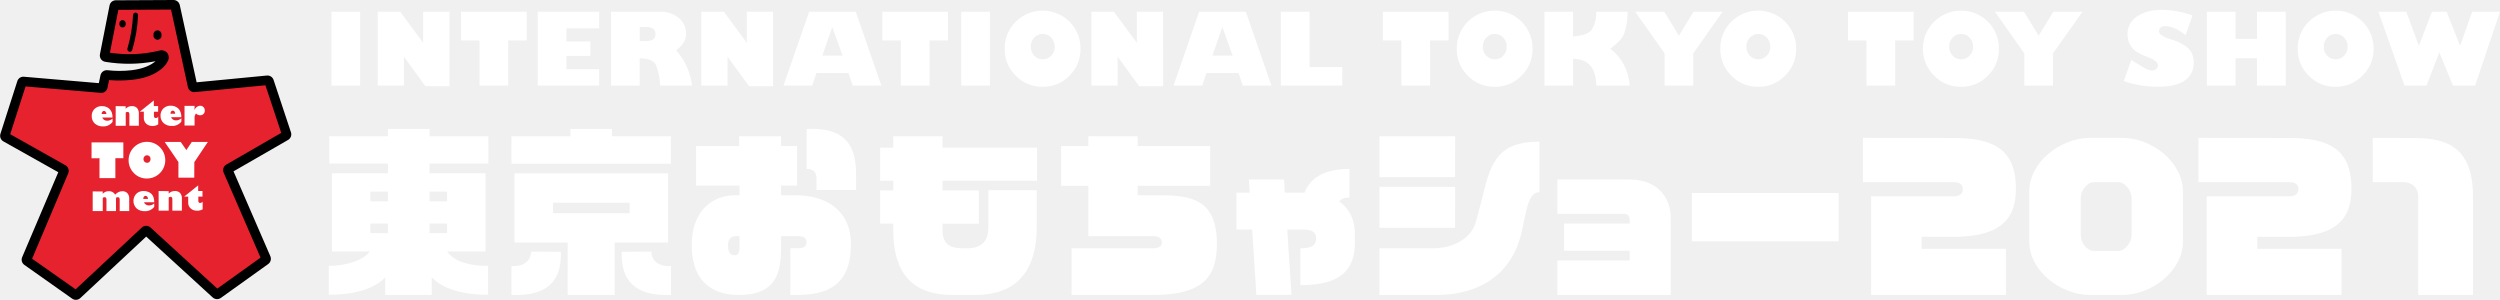
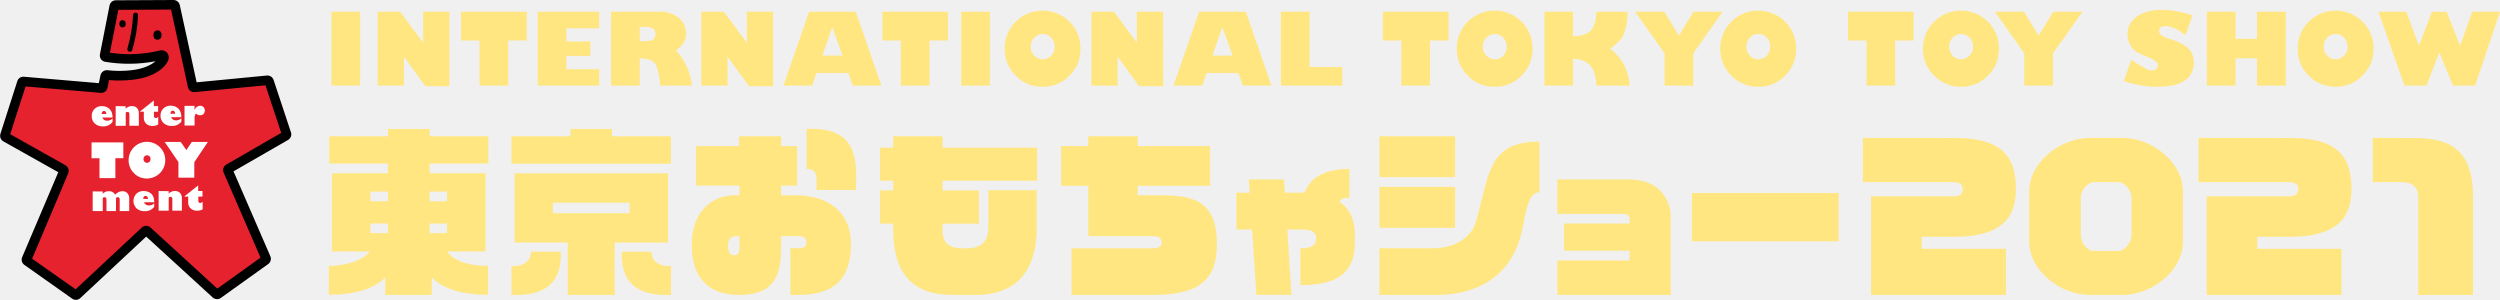
<svg xmlns="http://www.w3.org/2000/svg" width="890" height="106.74" viewBox="0 0 890 106.74" version="1.1" id="svg138">
  <defs id="defs4">
    <style id="style2">
      .cls-1 {
        fill: #e6222e;
      }

      .cls-2 {
        fill: #fff;
      }
    </style>
  </defs>
-   <g id="g56" style="fill:#ffffff">
-     <path d="M 118,30.47 V 4.17 h 10.21 v 26.3 z" id="path6" style="fill:#ffffff" />
-     <path d="M 342.2,30.47 V 4.17 h 10.21 v 26.3 z" id="path8" style="fill:#ffffff" />
-     <path d="m 160,30.68 h -8.55 l -7.66,-10.52 v 10.31 h -9.32 V 4.17 h 8 l 8.17,11.07 V 4.17 H 160 Z" id="path10" style="fill:#ffffff" />
-     <path d="m 275.22,30.68 h -8.54 L 259,20.16 v 10.31 h -9.34 V 4.17 h 8.05 l 8.16,11.07 V 4.17 h 9.34 z" id="path12" style="fill:#ffffff" />
-     <path d="m 414.08,30.68 h -8.55 l -7.66,-10.52 v 10.31 h -9.33 V 4.17 h 8 l 8.18,11.07 V 4.17 h 9.33 z" id="path14" style="fill:#ffffff" />
-     <path d="M 164.13,14.41 V 4.17 h 23.39 v 10.24 h -6.59 V 30.47 H 170.72 V 14.41 Z" id="path16" style="fill:#ffffff" />
-     <path d="M 314.12,14.41 V 4.17 h 23.36 v 10.24 h -6.56 V 30.47 H 320.69 V 14.41 Z" id="path18" style="fill:#ffffff" />
-     <path d="M 492.3,14.41 V 4.17 h 23.38 V 14.41 H 509.1 V 30.47 H 498.89 V 14.41 Z" id="path20" style="fill:#ffffff" />
-     <path d="M 657.9,14.41 V 4.17 h 23.36 v 10.24 h -6.58 V 30.47 H 664.47 V 14.41 Z" id="path22" style="fill:#ffffff" />
-     <path d="m 213.29,24.64 v 5.83 H 191.44 V 4.17 h 21.85 v 5.92 h -11.65 v 4.68 h 8.54 v 5.13 h -8.54 v 4.74 z" id="path24" style="fill:#ffffff" />
-     <path d="m 217.54,4.17 h 17.19 a 10.08,10.08 0 0 1 7,2.29 7.2,7.2 0 0 1 2.53,5.59 c 0,2.51 -1.57,4.4 -3.58,5.86 a 22.6,22.6 0 0 1 5.68,12.56 H 235 a 20.93,20.93 0 0 0 -1.49,-7.36 c -0.77,-1.54 -2.72,-2.33 -5.78,-2.33 v 9.69 h -10.2 z m 10.2,5.47 v 5 h 1.76 c 3.07,0 3.85,-0.81 3.85,-2.5 a 2.68,2.68 0 0 0 -0.63,-1.78 4.67,4.67 0 0 0 -2.85,-0.76 z" id="path26" style="fill:#ffffff" />
-     <path d="m 289.12,30.47 h -10.2 l 9.13,-26.3 h 16.6 l 9.12,26.3 H 303.58 L 302.06,26 h -11.41 z m 3.64,-10.67 h 7.18 L 296.29,9.61 Z" id="path28" style="fill:#ffffff" />
-     <path d="m 428,30.47 h -10.23 l 9.14,-26.3 h 16.59 l 9.14,26.3 h -10.2 L 440.92,26 H 429.5 Z m 3.64,-10.67 h 7.18 L 435.16,9.61 Z" id="path30" style="fill:#ffffff" />
-     <path d="m 371.16,30.89 a 12.87,12.87 0 0 1 -9.55,-3.95 12.91,12.91 0 0 1 -3.93,-9.58 13.18,13.18 0 0 1 3.93,-9.65 13.59,13.59 0 0 1 19.12,0 13.16,13.16 0 0 1 3.91,9.65 12.9,12.9 0 0 1 -3.91,9.58 12.86,12.86 0 0 1 -9.57,3.95 z m 0,-18.8 a 3.91,3.91 0 0 0 -3,1.34 4.39,4.39 0 0 0 -1.2,3.15 4.39,4.39 0 0 0 1.2,3.22 4.15,4.15 0 0 0 6.09,0 4.37,4.37 0 0 0 1.23,-3.22 4.37,4.37 0 0 0 -1.23,-3.15 3.9,3.9 0 0 0 -3.09,-1.34 z" id="path32" style="fill:#ffffff" />
-     <path d="m 532.09,30.89 a 12.91,12.91 0 0 1 -9.56,-3.95 13,13 0 0 1 -3.91,-9.58 13.24,13.24 0 0 1 3.91,-9.65 13.6,13.6 0 0 1 19.13,0 13.25,13.25 0 0 1 3.92,9.65 13,13 0 0 1 -3.92,9.58 12.91,12.91 0 0 1 -9.57,3.95 z m 0,-18.8 a 3.89,3.89 0 0 0 -3,1.34 4.39,4.39 0 0 0 -1.2,3.15 4.39,4.39 0 0 0 1.2,3.22 4.15,4.15 0 0 0 6.09,0 4.32,4.32 0 0 0 1.21,-3.22 4.31,4.31 0 0 0 -1.21,-3.15 3.91,3.91 0 0 0 -3.09,-1.34 z" id="path34" style="fill:#ffffff" />
-     <path d="m 625.91,30.89 a 12.9,12.9 0 0 1 -9.55,-3.95 13,13 0 0 1 -3.93,-9.58 13.26,13.26 0 0 1 3.93,-9.65 13.6,13.6 0 0 1 19.13,0 13.22,13.22 0 0 1 3.93,9.65 13,13 0 0 1 -3.93,9.58 12.92,12.92 0 0 1 -9.58,3.95 z m 0,-18.8 a 3.89,3.89 0 0 0 -3,1.34 4.34,4.34 0 0 0 -1.19,3.15 4.35,4.35 0 0 0 1.19,3.22 4.15,4.15 0 0 0 6.09,0 4.33,4.33 0 0 0 1.22,-3.22 4.32,4.32 0 0 0 -1.22,-3.15 3.89,3.89 0 0 0 -3.09,-1.34 z" id="path36" style="fill:#ffffff" />
-     <path d="m 698.12,30.89 a 12.84,12.84 0 0 1 -9.55,-3.95 13,13 0 0 1 -4,-9.58 13.24,13.24 0 0 1 4,-9.65 13.6,13.6 0 0 1 19.13,0 13.32,13.32 0 0 1 3.91,9.65 13,13 0 0 1 -3.91,9.58 13,13 0 0 1 -9.58,3.95 z m 0,-18.8 a 3.89,3.89 0 0 0 -3,1.34 4.35,4.35 0 0 0 -1.21,3.15 4.36,4.36 0 0 0 1.21,3.22 4.15,4.15 0 0 0 6.09,0 4.37,4.37 0 0 0 1.22,-3.22 4.36,4.36 0 0 0 -1.22,-3.15 3.88,3.88 0 0 0 -3.09,-1.34 z" id="path38" style="fill:#ffffff" />
-     <path d="m 831.46,30.89 a 12.88,12.88 0 0 1 -9.55,-3.95 12.88,12.88 0 0 1 -3.91,-9.58 13.14,13.14 0 0 1 3.93,-9.65 13.6,13.6 0 0 1 19.13,0 13.26,13.26 0 0 1 3.94,9.65 13,13 0 0 1 -4,9.58 13,13 0 0 1 -9.54,3.95 z m 0,-18.8 a 3.89,3.89 0 0 0 -3,1.34 4.31,4.31 0 0 0 -1.2,3.15 4.31,4.31 0 0 0 1.2,3.22 4.14,4.14 0 0 0 6.08,0 4.33,4.33 0 0 0 1.23,-3.22 4.33,4.33 0 0 0 -1.23,-3.15 3.88,3.88 0 0 0 -3.08,-1.34 z" id="path40" style="fill:#ffffff" />
-     <path d="M 456,30.47 V 4.17 h 10.2 v 19.7 h 11.64 v 6.6 z" id="path42" style="fill:#ffffff" />
-     <path d="m 560,4.17 v 8.77 q 5.15,-0.22 6.69,-2.47 a 11.18,11.18 0 0 0 1.56,-6.3 h 11.15 a 20.81,20.81 0 0 1 -1.26,7.92 c -0.84,2.13 -3.08,3.86 -4.88,5.27 a 17.34,17.34 0 0 1 6.88,13.11 H 568.3 c -0.18,-6.69 -3.07,-9.42 -8.29,-9.54 v 9.54 H 549.83 V 4.17 Z" id="path44" style="fill:#ffffff" />
-     <path d="M 602.8,30.47 H 592.6 V 19 L 582.13,4.17 h 10.35 l 5.22,8.53 5.19,-8.53 h 10.35 L 602.8,19 Z" id="path46" style="fill:#ffffff" />
-     <path d="M 730.87,30.47 H 720.66 V 19 L 710.2,4.17 h 10.34 l 5.22,8.53 5.24,-8.53 h 10.37 L 730.87,19 Z" id="path48" style="fill:#ffffff" />
-     <path d="m 780.52,5.5 -2.43,7 c -1.9,-1.43 -4.33,-3 -6.78,-3.17 -0.78,0 -2,-0.19 -2.52,1 -0.46,1 -0.46,2.37 4.29,3.75 a 17.62,17.62 0 0 1 4.64,2.1 7.13,7.13 0 0 1 2.44,2.52 7.44,7.44 0 0 1 0.81,3.53 7.41,7.41 0 0 1 -3.2,6.46 q -3.21,2.18 -9.42,2.17 a 35.45,35.45 0 0 1 -12.29,-2 l 2.69,-7.54 c 0.9,0.7 2.88,1.75 4.74,2.92 2.32,1.37 3.87,0.84 4.42,0 0.55,-0.84 1,-2.39 -3.63,-4.05 A 19.84,19.84 0 0 1 760.8,18.58 7.37,7.37 0 0 1 757.4,12.52 7.32,7.32 0 0 1 760.58,6 c 2.13,-1.54 5,-2.5 9.14,-2.5 a 33.08,33.08 0 0 1 10.8,2 z" id="path50" style="fill:#ffffff" />
-     <path d="M 795.85,30.47 H 785.64 V 4.17 h 10.21 v 9.67 h 7.65 V 4.17 h 10.23 v 26.3 H 803.5 v -9.72 h -7.65 z" id="path52" style="fill:#ffffff" />
-     <path d="M 863.83,30.47 H 856 l -9.28,-26.3 h 9.92 l 4.49,12.16 4.64,-12.16 H 871 l 4.79,12.16 4.31,-12.16 h 9.9 l -8.86,26.3 h -7.87 L 868.4,18.64 Z" id="path54" style="fill:#ffffff" />
+   <g id="g56" style="fill:#ffe680;fill-opacity:1">
+     <path d="M 118,30.47 V 4.17 h 10.21 v 26.3 z" id="path6" style="fill:#ffe680;fill-opacity:1" />
+     <path d="M 342.2,30.47 V 4.17 h 10.21 v 26.3 z" id="path8" style="fill:#ffe680;fill-opacity:1" />
+     <path d="m 160,30.68 h -8.55 l -7.66,-10.52 v 10.31 h -9.32 V 4.17 h 8 l 8.17,11.07 V 4.17 H 160 Z" id="path10" style="fill:#ffe680;fill-opacity:1" />
+     <path d="m 275.22,30.68 h -8.54 L 259,20.16 v 10.31 h -9.34 V 4.17 h 8.05 l 8.16,11.07 V 4.17 h 9.34 z" id="path12" style="fill:#ffe680;fill-opacity:1" />
+     <path d="m 414.08,30.68 h -8.55 l -7.66,-10.52 v 10.31 h -9.33 V 4.17 h 8 l 8.18,11.07 V 4.17 h 9.33 z" id="path14" style="fill:#ffe680;fill-opacity:1" />
+     <path d="M 164.13,14.41 V 4.17 h 23.39 v 10.24 h -6.59 V 30.47 H 170.72 V 14.41 Z" id="path16" style="fill:#ffe680;fill-opacity:1" />
+     <path d="M 314.12,14.41 V 4.17 h 23.36 v 10.24 h -6.56 V 30.47 H 320.69 V 14.41 Z" id="path18" style="fill:#ffe680;fill-opacity:1" />
+     <path d="M 492.3,14.41 V 4.17 h 23.38 V 14.41 H 509.1 V 30.47 H 498.89 V 14.41 Z" id="path20" style="fill:#ffe680;fill-opacity:1" />
+     <path d="M 657.9,14.41 V 4.17 h 23.36 v 10.24 h -6.58 V 30.47 H 664.47 V 14.41 Z" id="path22" style="fill:#ffe680;fill-opacity:1" />
+     <path d="m 213.29,24.64 v 5.83 H 191.44 V 4.17 h 21.85 v 5.92 h -11.65 v 4.68 h 8.54 v 5.13 h -8.54 v 4.74 z" id="path24" style="fill:#ffe680;fill-opacity:1" />
+     <path d="m 217.54,4.17 h 17.19 a 10.08,10.08 0 0 1 7,2.29 7.2,7.2 0 0 1 2.53,5.59 c 0,2.51 -1.57,4.4 -3.58,5.86 a 22.6,22.6 0 0 1 5.68,12.56 H 235 a 20.93,20.93 0 0 0 -1.49,-7.36 c -0.77,-1.54 -2.72,-2.33 -5.78,-2.33 v 9.69 h -10.2 z m 10.2,5.47 v 5 h 1.76 c 3.07,0 3.85,-0.81 3.85,-2.5 a 2.68,2.68 0 0 0 -0.63,-1.78 4.67,4.67 0 0 0 -2.85,-0.76 z" id="path26" style="fill:#ffe680;fill-opacity:1" />
+     <path d="m 289.12,30.47 h -10.2 l 9.13,-26.3 h 16.6 l 9.12,26.3 H 303.58 L 302.06,26 h -11.41 z m 3.64,-10.67 h 7.18 L 296.29,9.61 Z" id="path28" style="fill:#ffe680;fill-opacity:1" />
+     <path d="m 428,30.47 h -10.23 l 9.14,-26.3 h 16.59 l 9.14,26.3 h -10.2 L 440.92,26 H 429.5 Z m 3.64,-10.67 h 7.18 L 435.16,9.61 Z" id="path30" style="fill:#ffe680;fill-opacity:1" />
+     <path d="m 371.16,30.89 a 12.87,12.87 0 0 1 -9.55,-3.95 12.91,12.91 0 0 1 -3.93,-9.58 13.18,13.18 0 0 1 3.93,-9.65 13.59,13.59 0 0 1 19.12,0 13.16,13.16 0 0 1 3.91,9.65 12.9,12.9 0 0 1 -3.91,9.58 12.86,12.86 0 0 1 -9.57,3.95 z m 0,-18.8 a 3.91,3.91 0 0 0 -3,1.34 4.39,4.39 0 0 0 -1.2,3.15 4.39,4.39 0 0 0 1.2,3.22 4.15,4.15 0 0 0 6.09,0 4.37,4.37 0 0 0 1.23,-3.22 4.37,4.37 0 0 0 -1.23,-3.15 3.9,3.9 0 0 0 -3.09,-1.34 z" id="path32" style="fill:#ffe680;fill-opacity:1" />
+     <path d="m 532.09,30.89 a 12.91,12.91 0 0 1 -9.56,-3.95 13,13 0 0 1 -3.91,-9.58 13.24,13.24 0 0 1 3.91,-9.65 13.6,13.6 0 0 1 19.13,0 13.25,13.25 0 0 1 3.92,9.65 13,13 0 0 1 -3.92,9.58 12.91,12.91 0 0 1 -9.57,3.95 z m 0,-18.8 a 3.89,3.89 0 0 0 -3,1.34 4.39,4.39 0 0 0 -1.2,3.15 4.39,4.39 0 0 0 1.2,3.22 4.15,4.15 0 0 0 6.09,0 4.32,4.32 0 0 0 1.21,-3.22 4.31,4.31 0 0 0 -1.21,-3.15 3.91,3.91 0 0 0 -3.09,-1.34 z" id="path34" style="fill:#ffe680;fill-opacity:1" />
+     <path d="m 625.91,30.89 a 12.9,12.9 0 0 1 -9.55,-3.95 13,13 0 0 1 -3.93,-9.58 13.26,13.26 0 0 1 3.93,-9.65 13.6,13.6 0 0 1 19.13,0 13.22,13.22 0 0 1 3.93,9.65 13,13 0 0 1 -3.93,9.58 12.92,12.92 0 0 1 -9.58,3.95 z m 0,-18.8 a 3.89,3.89 0 0 0 -3,1.34 4.34,4.34 0 0 0 -1.19,3.15 4.35,4.35 0 0 0 1.19,3.22 4.15,4.15 0 0 0 6.09,0 4.33,4.33 0 0 0 1.22,-3.22 4.32,4.32 0 0 0 -1.22,-3.15 3.89,3.89 0 0 0 -3.09,-1.34 z" id="path36" style="fill:#ffe680;fill-opacity:1" />
+     <path d="m 698.12,30.89 a 12.84,12.84 0 0 1 -9.55,-3.95 13,13 0 0 1 -4,-9.58 13.24,13.24 0 0 1 4,-9.65 13.6,13.6 0 0 1 19.13,0 13.32,13.32 0 0 1 3.91,9.65 13,13 0 0 1 -3.91,9.58 13,13 0 0 1 -9.58,3.95 z m 0,-18.8 a 3.89,3.89 0 0 0 -3,1.34 4.35,4.35 0 0 0 -1.21,3.15 4.36,4.36 0 0 0 1.21,3.22 4.15,4.15 0 0 0 6.09,0 4.37,4.37 0 0 0 1.22,-3.22 4.36,4.36 0 0 0 -1.22,-3.15 3.88,3.88 0 0 0 -3.09,-1.34 z" id="path38" style="fill:#ffe680;fill-opacity:1" />
+     <path d="m 831.46,30.89 a 12.88,12.88 0 0 1 -9.55,-3.95 12.88,12.88 0 0 1 -3.91,-9.58 13.14,13.14 0 0 1 3.93,-9.65 13.6,13.6 0 0 1 19.13,0 13.26,13.26 0 0 1 3.94,9.65 13,13 0 0 1 -4,9.58 13,13 0 0 1 -9.54,3.95 z m 0,-18.8 a 3.89,3.89 0 0 0 -3,1.34 4.31,4.31 0 0 0 -1.2,3.15 4.31,4.31 0 0 0 1.2,3.22 4.14,4.14 0 0 0 6.08,0 4.33,4.33 0 0 0 1.23,-3.22 4.33,4.33 0 0 0 -1.23,-3.15 3.88,3.88 0 0 0 -3.08,-1.34 z" id="path40" style="fill:#ffe680;fill-opacity:1" />
+     <path d="M 456,30.47 V 4.17 h 10.2 v 19.7 h 11.64 v 6.6 z" id="path42" style="fill:#ffe680;fill-opacity:1" />
+     <path d="m 560,4.17 v 8.77 q 5.15,-0.22 6.69,-2.47 a 11.18,11.18 0 0 0 1.56,-6.3 h 11.15 a 20.81,20.81 0 0 1 -1.26,7.92 c -0.84,2.13 -3.08,3.86 -4.88,5.27 a 17.34,17.34 0 0 1 6.88,13.11 H 568.3 c -0.18,-6.69 -3.07,-9.42 -8.29,-9.54 v 9.54 H 549.83 V 4.17 Z" id="path44" style="fill:#ffe680;fill-opacity:1" />
+     <path d="M 602.8,30.47 H 592.6 V 19 L 582.13,4.17 h 10.35 l 5.22,8.53 5.19,-8.53 h 10.35 L 602.8,19 Z" id="path46" style="fill:#ffe680;fill-opacity:1" />
+     <path d="M 730.87,30.47 H 720.66 V 19 L 710.2,4.17 h 10.34 l 5.22,8.53 5.24,-8.53 h 10.37 L 730.87,19 Z" id="path48" style="fill:#ffe680;fill-opacity:1" />
+     <path d="m 780.52,5.5 -2.43,7 c -1.9,-1.43 -4.33,-3 -6.78,-3.17 -0.78,0 -2,-0.19 -2.52,1 -0.46,1 -0.46,2.37 4.29,3.75 a 17.62,17.62 0 0 1 4.64,2.1 7.13,7.13 0 0 1 2.44,2.52 7.44,7.44 0 0 1 0.81,3.53 7.41,7.41 0 0 1 -3.2,6.46 q -3.21,2.18 -9.42,2.17 a 35.45,35.45 0 0 1 -12.29,-2 l 2.69,-7.54 c 0.9,0.7 2.88,1.75 4.74,2.92 2.32,1.37 3.87,0.84 4.42,0 0.55,-0.84 1,-2.39 -3.63,-4.05 A 19.84,19.84 0 0 1 760.8,18.58 7.37,7.37 0 0 1 757.4,12.52 7.32,7.32 0 0 1 760.58,6 c 2.13,-1.54 5,-2.5 9.14,-2.5 a 33.08,33.08 0 0 1 10.8,2 z" id="path50" style="fill:#ffe680;fill-opacity:1" />
+     <path d="M 795.85,30.47 H 785.64 V 4.17 h 10.21 v 9.67 h 7.65 V 4.17 h 10.23 v 26.3 H 803.5 v -9.72 h -7.65 z" id="path52" style="fill:#ffe680;fill-opacity:1" />
+     <path d="M 863.83,30.47 H 856 l -9.28,-26.3 h 9.92 l 4.49,12.16 4.64,-12.16 H 871 l 4.79,12.16 4.31,-12.16 h 9.9 l -8.86,26.3 h -7.87 L 868.4,18.64 Z" id="path54" style="fill:#ffe680;fill-opacity:1" />
  </g>
  <g id="g98">
    <g id="g66">
      <g id="g62">
        <path class="cls-1" d="m 36.61,30.94 0.78,-3.77 a 0.58,0.58 0 0 1 0.65,-0.46 39.56,39.56 0 0 0 8.92,0 c 7.06,-0.78 10.49,-3.92 11.34,-5.8 a 1.06,1.06 0 0 0 -0.06,-1 C 57.98,19.58 57.39,19.62 56.99,19.73 A 48.27,48.27 0 0 1 37.71,20.3 0.58,0.58 0 0 1 37.25,19.61 L 40.63,2.27 A 0.59,0.59 0 0 1 41.2,1.8 L 61.77,1.7 a 0.59,0.59 0 0 1 0.57,0.46 l 6.22,28.48 a 0.58,0.58 0 0 0 0.62,0.46 l 26,-2.52 a 0.6,0.6 0 0 1 0.61,0.4 L 102,47.63 a 0.59,0.59 0 0 1 -0.27,0.69 L 81.41,60 a 0.58,0.58 0 0 0 -0.24,0.73 l 13.5,31.1 a 0.58,0.58 0 0 1 -0.19,0.7 l -16.87,12.16 a 0.57,0.57 0 0 1 -0.73,0 L 52.43,82.27 a 0.57,0.57 0 0 0 -0.78,0 l -24.24,22.6 a 0.57,0.57 0 0 1 -0.73,0.05 l -17,-12 a 0.57,0.57 0 0 1 -0.2,-0.7 L 22.68,61 A 0.58,0.58 0 0 0 22.43,60.27 L 2,48.79 A 0.58,0.58 0 0 1 1.73,48.11 l 6,-18.72 a 0.58,0.58 0 0 1 0.6,-0.4 l 27.71,2.37 a 0.52,0.52 0 0 0 0.57,-0.42 z" id="path58" />
        <path d="m 27,106.74 a 2.24,2.24 0 0 1 -1.32,-0.43 l -17,-12 A 2.28,2.28 0 0 1 7.89,91.55 L 20.75,61.31 1.16,50.31 a 2.29,2.29 0 0 1 -1,-2.69 l 6,-18.72 a 2.25,2.25 0 0 1 2.36,-1.58 l 26.67,2.28 0.57,-2.75 a 2.31,2.31 0 0 1 2.53,-1.85 37.36,37.36 0 0 0 8.49,0 c 4.43,-0.49 7.13,-1.95 8.6,-3.2 A 50.9,50.9 0 0 1 37.44,22 2.28,2.28 0 0 1 35.58,19.3 L 39,1.94 A 2.28,2.28 0 0 1 41.2,0.1 L 61.76,0 V 0 A 2.29,2.29 0 0 1 64,1.8 l 6,27.5 25,-2.41 a 2.28,2.28 0 0 1 2.39,1.56 l 6.19,18.65 a 2.29,2.29 0 0 1 -1,2.7 L 83.13,61 96.23,91.18 A 2.29,2.29 0 0 1 95.47,94 L 78.61,106.07 A 2.32,2.32 0 0 1 75.73,105.9 L 52.05,84.23 28.58,106.13 A 2.33,2.33 0 0 1 27,106.74 Z m 0.64,-3.21 z M 11.43,92.1 26.92,103 50.48,81 a 2.28,2.28 0 0 1 3.11,0 L 77.36,102.74 92.75,91.71 79.61,61.45 a 2.28,2.28 0 0 1 1,-2.89 L 100.12,47.3 94.49,30.36 69.35,32.79 A 2.27,2.27 0 0 1 66.89,31 l -6,-27.59 -18.76,0.09 -3,15.26 a 45.47,45.47 0 0 0 17.42,-0.7 2.77,2.77 0 0 1 3,0.76 2.75,2.75 0 0 1 0.28,2.79 c -1.18,2.62 -5.22,6 -12.7,6.79 a 42.63,42.63 0 0 1 -8.3,0.11 l -0.57,2.78 a 2.23,2.23 0 0 1 -2.37,1.77 L 9.1,30.77 l -5.47,17 19.66,11.06 a 2.29,2.29 0 0 1 1,2.88 z M 51.28,83.53 Z M 34.94,30.59 Z M 9.37,29.91 Z m 84.84,-0.4 z M 38.92,19.9 Z M 41.22,3.5 Z M 61.78,3.41 Z m -1.1,-0.89 z" id="path60" />
      </g>
      <path d="m 46.23,18.44 a 0.9,0.9 0 0 1 -0.87,-1.17 50.46,50.46 0 0 0 2,-11.94 0.9,0.9 0 0 1 0.94,-0.85 0.91,0.91 0 0 1 0.86,0.95 52,52 0 0 1 -2.08,12.37 0.91,0.91 0 0 1 -0.85,0.64 z" id="path64" />
    </g>
    <path d="m 57.48,12.44 a 1.44,1.44 0 1 1 -2.83,0 1.43,1.43 0 1 1 2.83,0 z" id="path68" />
    <path d="m 42.52,8.47 a 1.12,1.12 0 1 0 2.21,0 1.12,1.12 0 1 0 -2.21,0 z" id="path70" />
    <g id="g96">
      <path class="cls-2" d="m 40.07,42.18 v 1.22 a 4,4 0 0 1 -3.37,1.6 4.13,4.13 0 0 1 -2.93,-1 3.43,3.43 0 0 1 -1.12,-2.66 3.39,3.39 0 0 1 1,-2.57 3.68,3.68 0 0 1 2.64,-1 4.24,4.24 0 0 1 1.53,0.27 3.22,3.22 0 0 1 1.23,0.81 3.45,3.45 0 0 1 0.77,1.25 5.72,5.72 0 0 1 0.25,1.74 h -3.66 a 1.7,1.7 0 0 0 0.67,0.84 2,2 0 0 0 1.05,0.3 2.64,2.64 0 0 0 1.94,-0.8 z m -3.88,-1.59 h 1.68 A 1.33,1.33 0 0 0 37.61,39.78 0.75,0.75 0 0 0 37,39.49 a 0.73,0.73 0 0 0 -0.57,0.29 1.23,1.23 0 0 0 -0.24,0.81 z" id="path72" />
      <path class="cls-2" d="m 44.73,37.83 v 0.88 a 2.91,2.91 0 0 1 2.16,-0.94 2.47,2.47 0 0 1 1.88,0.66 2.9,2.9 0 0 1 0.66,2 v 4.34 H 46.06 V 40.7 c 0,-0.58 -0.22,-0.86 -0.66,-0.86 a 1.12,1.12 0 0 0 -0.64,0.23 v 4.71 h -3.58 v -7 z" id="path74" />
      <path class="cls-2" d="m 56.29,37.77 v 2 H 54.8 v 1.5 c 0,0.5 0.23,0.75 0.68,0.75 a 1,1 0 0 0 0.85,-0.5 v 2.76 a 3.61,3.61 0 0 1 -2.06,0.57 3.17,3.17 0 0 1 -2.18,-0.76 2.69,2.69 0 0 1 -0.89,-2.12 v -2.22 h -1.44 l 5,-4 v 2 z" id="path76" />
      <path class="cls-2" d="m 64.57,42.06 v 1.22 a 4,4 0 0 1 -3.38,1.56 4.16,4.16 0 0 1 -2.93,-1 3.45,3.45 0 0 1 -1.12,-2.66 3.41,3.41 0 0 1 1,-2.56 3.61,3.61 0 0 1 2.63,-1 4.06,4.06 0 0 1 1.54,0.28 3.49,3.49 0 0 1 1.23,0.8 3.38,3.38 0 0 1 0.77,1.3 5.14,5.14 0 0 1 0.25,1.73 h -3.65 a 1.6,1.6 0 0 0 0.66,0.83 1.9,1.9 0 0 0 1.06,0.3 2.56,2.56 0 0 0 1.94,-0.8 z m -3.88,-1.58 h 1.68 a 1.35,1.35 0 0 0 -0.26,-0.81 0.73,0.73 0 0 0 -0.61,-0.29 0.72,0.72 0 0 0 -0.57,0.28 1.15,1.15 0 0 0 -0.24,0.82 z" id="path78" />
      <path class="cls-2" d="m 69.24,39.24 a 2.17,2.17 0 0 1 2,-1.59 1.58,1.58 0 0 1 1.19,0.47 1.61,1.61 0 0 1 0.48,1.2 1.7,1.7 0 0 1 -0.46,1.24 1.64,1.64 0 0 1 -1.2,0.48 1.94,1.94 0 0 1 -1.45,-0.63 2.11,2.11 0 0 0 -0.53,1.68 v 2.6 h -3.58 v -7 h 3.58 z" id="path80" />
      <path class="cls-2" d="m 32.59,56.34 v -5.65 h 11.32 v 5.64 h -2.84 v 7.09 h -5.65 v -7.09 z" id="path82" />
      <path class="cls-2" d="M 52.33,63.55 A 6.26,6.26 0 0 1 47.7,61.66 6.42,6.42 0 0 1 45.78,57 a 6.53,6.53 0 1 1 6.55,6.55 z m 0,-8.26 a 1.17,1.17 0 0 0 -0.9,0.38 1.46,1.46 0 0 0 0,1.92 1.23,1.23 0 0 0 0.91,0.37 1.21,1.21 0 0 0 0.91,-0.38 1.48,1.48 0 0 0 0,-1.92 1.21,1.21 0 0 0 -0.95,-0.37 z" id="path84" />
      <path class="cls-2" d="m 69.16,63.25 h -5.64 v -5.56 l -4.89,-7.15 h 5.71 l 2,2.88 1.94,-2.89 H 74 l -4.82,7.2 z" id="path86" />
      <path class="cls-2" d="M 36.56,68.17 V 69 a 2.8,2.8 0 0 1 2.14,-0.94 2.44,2.44 0 0 1 2.3,1.23 4.38,4.38 0 0 1 1.2,-0.92 3.23,3.23 0 0 1 1.35,-0.3 2.37,2.37 0 0 1 1.79,0.69 2.75,2.75 0 0 1 0.66,2 v 4.38 h -3.39 v -4.17 a 0.86,0.86 0 0 0 -0.18,-0.58 0.59,0.59 0 0 0 -0.48,-0.2 1.17,1.17 0 0 0 -0.66,0.23 v 4.72 H 37.9 v -4.17 a 0.85,0.85 0 0 0 -0.18,-0.57 0.6,0.6 0 0 0 -0.48,-0.21 1.14,1.14 0 0 0 -0.66,0.24 v 4.71 H 33 v -7 z" id="path88" />
      <path class="cls-2" d="m 54.91,72.4 v 1.22 a 4,4 0 0 1 -3.38,1.56 4.11,4.11 0 0 1 -2.93,-1 3.73,3.73 0 0 1 -0.1,-5.18 3.6,3.6 0 0 1 2.63,-1 3.87,3.87 0 0 1 1.54,0.27 3.38,3.38 0 0 1 1.23,0.73 3.26,3.26 0 0 1 0.76,1.25 5.14,5.14 0 0 1 0.25,1.75 h -3.65 a 1.6,1.6 0 0 0 0.66,0.83 1.9,1.9 0 0 0 1.06,0.3 2.54,2.54 0 0 0 1.93,-0.73 z M 51,70.82 h 1.68 A 1.35,1.35 0 0 0 52.42,70.01 0.73,0.73 0 0 0 51.81,69.72 0.7,0.7 0 0 0 51.24,70.01 1.17,1.17 0 0 0 51,70.82 Z" id="path90" />
      <path class="cls-2" d="m 60.05,68.05 v 0.88 A 2.87,2.87 0 0 1 62.2,68 a 2.48,2.48 0 0 1 1.89,0.67 2.82,2.82 0 0 1 0.66,2 V 75 h -3.39 v -4.07 q 0,-0.87 -0.66,-0.87 a 1.12,1.12 0 0 0 -0.64,0.23 V 75 h -3.59 v -7 z" id="path92" />
      <path class="cls-2" d="m 72.08,68 v 2 H 70.6 v 1.5 c 0,0.5 0.23,0.76 0.69,0.75 a 1,1 0 0 0 0.85,-0.5 v 2.77 A 3.63,3.63 0 0 1 70.1,75 3.17,3.17 0 0 1 67.92,74.24 2.63,2.63 0 0 1 67,72.16 V 70 h -1.45 l 5,-4 v 2 z" id="path94" />
    </g>
  </g>
-   <g id="g132" style="fill:#ffffff">
-     <g id="g120" style="fill:#ffffff">
-       <path d="M 369.2,64.34 V 52.56 H 335.55 V 48.51 H 318 v 4.05 h -4.68 V 64.34 H 318 v 3.45 h -4.68 V 79.61 H 318 V 82 c 0,15.08 6.68,23 21.07,23 h 8.15 c 11.71,0 21.85,-5.48 21.85,-24.28 v -13 h -17.2 v 13 c 0,4.41 -1.69,7.68 -7.66,7.68 h -1.3 c -4.29,0 -7.36,-1.17 -7.36,-6.37 v -2.4 h 12.93 V 67.79 h -12.93 v -3.45 z" id="path100" style="fill:#ffffff" />
-       <path d="M 413.1,69.52 H 405 v -3.38 h 25.8 V 52 H 405 V 48.51 H 387.44 V 52 h -9.68 v 14.14 h 9.68 v 17.92 h 23.07 c 2.38,0 3.1,1 3.1,2.34 0,1.18 -0.92,2 -3.32,2 h -28.8 V 105 h 28.8 c 17.41,0 22.92,-5.91 22.92,-18.18 0,-15.48 -8.64,-17.3 -20.11,-17.3 z" id="path102" style="fill:#ffffff" />
-       <path d="m 283.35,69.52 h -5.29 v -3.45 h 5.7 V 52 h -5.7 V 48.51 H 263.13 V 52 h -15.32 v 14.07 h 15.46 v 3.45 h -1.64 c -7.85,0 -15.38,5.36 -15.38,17.78 0,11.7 6.15,17.7 16.75,17.7 13.54,0 15.07,-8.08 15.07,-17.07 v -3.87 h 5.63 c 2.15,0 3.4,0.33 3.4,2.2 0,1.45 -0.69,2.12 -3.3,2.12 -1.24,0 -2.43,0 -2.43,0 V 105 h 2.2 c 10.5,0 19.36,-3 19.36,-18.14 -0.01,-12.17 -9.12,-17.34 -19.58,-17.34 z m -20.08,18.56 c 0,1.86 -0.59,2.75 -1.53,2.75 h -0.57 c -1.57,0 -2,-1.73 -2,-3.53 0,-2.25 1.16,-3.23 2.87,-3.23 h 1.2 z m 23.88,-42.19 v 14.22 c 3.1,0 3.52,1.92 3.52,3.44 v 4.09 h 14.1 V 62 c 0,-11.26 -4.77,-16.63 -17.62,-16.11 z" id="path104" style="fill:#ffffff" />
-       <path d="m 527.93,69.52 -2.48,9.4 c -1.9,6.59 -8.93,9.46 -15.07,9.46 h -19.3 V 105 h 20.25 c 15,0 26.78,-7 30.34,-22.22 1.61,-6.86 2.17,-14.36 6.37,-14.36 v -18 c -14.34,-0.01 -17.3,6.93 -20.11,19.1 z m -9.9,-21 H 491.08 V 63.06 H 518 Z m 0,18 H 491.08 V 81.09 H 518 Z" id="path106" style="fill:#ffffff" />
-       <rect x="602.31" y="68.71" width="52.24" height="17.2" id="rect108" style="fill:#ffffff" />
-       <path d="m 579.9,63.89 h -25.46 v 12.25 h 23.78 c 2.28,0 1.93,2 1.93,3.44 H 556.8 v 9.69 h 23.35 v 3.46 H 554.44 V 105 h 40.34 V 77.41 c 0,-6.24 -3.93,-13.52 -14.88,-13.52 z" id="path110" style="fill:#ffffff" />
-       <path d="m 476.77,71.75 c 0.74,-1 1.84,-1.39 3.63,-1.39 V 60.15 c -10,0 -14.2,3.87 -16,8.45 h -7 l -0.3,-4.71 h -12.51 l 0.31,4.71 h -4.72 v 13.11 h 5.59 l 1.5,23.27 h 12.49 l -1.49,-23.27 h 5.58 c 3.26,0 4.71,1 4.71,3.14 0,2.38 -1.45,3.56 -5.61,3.56 v 13.1 c 14.81,0 19.38,-5.75 19.38,-15.25 v -2.94 c 0.03,-4.4 -1.53,-8.82 -5.56,-11.57 z" id="path112" style="fill:#ffffff" />
-       <path d="m 183.16,86.33 h 18.93 V 105 h 16.74 V 86.33 h 19 V 61.71 h -54.67 z m 13.7,-14.16 h 27.29 v 3.72 h -27.29 z m 21,-23.66 v -2.62 h -14.78 v 2.62 h -21 v 9.77 h 56.75 V 48.51 Z M 189.09,89.6 c -0.16,3.79 -3.41,5.42 -7,5.12 V 105 c 13.44,0.53 17.92,-5.66 17.57,-15.39 z" id="path114" style="fill:#ffffff" />
-       <path d="M 173.85,58.22 V 48.51 H 152.92 V 45.89 H 138.1 v 2.62 h -20.88 v 9.71 h 20.88 v 3.46 h -19.92 v 27.85 h 13.47 c -2.12,3 -8.48,5.21 -14.59,5.1 v 10.3 c 9.35,0 16.38,-2.19 20.08,-6.22 V 105 h 16.56 v -6.29 c 3.73,4 10.76,6.27 20.06,6.22 v -10.3 c -5.84,0.11 -12,-1.29 -14.56,-5.1 h 13.65 V 61.68 H 152.92 V 58.22 Z M 138.1,83 h -6.25 v -3.41 h 6.25 z m 0,-11.33 h -6.25 v -3.45 h 6.25 z M 159.15,83 h -6.23 v -3.41 h 6.23 z m 0,-14.79 v 3.46 h -6.23 v -3.45 z" id="path116" style="fill:#ffffff" />
-       <path d="m 231.87,89.6 c 0.12,3.79 3.42,5.42 7,5.12 V 105 c -13.4,0.53 -17.86,-5.66 -17.55,-15.39 z" id="path118" style="fill:#ffffff" />
+   <g id="g132" style="fill:#ffe680;fill-opacity:1">
+     <g id="g120" style="fill:#ffe680;fill-opacity:1">
+       <path d="M 369.2,64.34 V 52.56 H 335.55 V 48.51 H 318 v 4.05 h -4.68 V 64.34 H 318 v 3.45 h -4.68 V 79.61 H 318 V 82 c 0,15.08 6.68,23 21.07,23 h 8.15 c 11.71,0 21.85,-5.48 21.85,-24.28 v -13 h -17.2 v 13 c 0,4.41 -1.69,7.68 -7.66,7.68 h -1.3 c -4.29,0 -7.36,-1.17 -7.36,-6.37 v -2.4 h 12.93 V 67.79 h -12.93 v -3.45 z" id="path100" style="fill:#ffe680;fill-opacity:1" />
+       <path d="M 413.1,69.52 H 405 v -3.38 h 25.8 V 52 H 405 V 48.51 H 387.44 V 52 h -9.68 v 14.14 h 9.68 v 17.92 h 23.07 c 2.38,0 3.1,1 3.1,2.34 0,1.18 -0.92,2 -3.32,2 h -28.8 V 105 h 28.8 c 17.41,0 22.92,-5.91 22.92,-18.18 0,-15.48 -8.64,-17.3 -20.11,-17.3 z" id="path102" style="fill:#ffe680;fill-opacity:1" />
+       <path d="m 283.35,69.52 h -5.29 v -3.45 h 5.7 V 52 h -5.7 V 48.51 H 263.13 V 52 h -15.32 v 14.07 h 15.46 v 3.45 h -1.64 c -7.85,0 -15.38,5.36 -15.38,17.78 0,11.7 6.15,17.7 16.75,17.7 13.54,0 15.07,-8.08 15.07,-17.07 v -3.87 h 5.63 c 2.15,0 3.4,0.33 3.4,2.2 0,1.45 -0.69,2.12 -3.3,2.12 -1.24,0 -2.43,0 -2.43,0 V 105 h 2.2 c 10.5,0 19.36,-3 19.36,-18.14 -0.01,-12.17 -9.12,-17.34 -19.58,-17.34 z m -20.08,18.56 c 0,1.86 -0.59,2.75 -1.53,2.75 h -0.57 c -1.57,0 -2,-1.73 -2,-3.53 0,-2.25 1.16,-3.23 2.87,-3.23 h 1.2 z m 23.88,-42.19 v 14.22 c 3.1,0 3.52,1.92 3.52,3.44 v 4.09 h 14.1 V 62 c 0,-11.26 -4.77,-16.63 -17.62,-16.11 z" id="path104" style="fill:#ffe680;fill-opacity:1" />
+       <path d="m 527.93,69.52 -2.48,9.4 c -1.9,6.59 -8.93,9.46 -15.07,9.46 h -19.3 V 105 h 20.25 c 15,0 26.78,-7 30.34,-22.22 1.61,-6.86 2.17,-14.36 6.37,-14.36 v -18 c -14.34,-0.01 -17.3,6.93 -20.11,19.1 z m -9.9,-21 H 491.08 V 63.06 H 518 Z m 0,18 H 491.08 V 81.09 H 518 Z" id="path106" style="fill:#ffe680;fill-opacity:1" />
+       <rect x="602.31" y="68.71" width="52.24" height="17.2" id="rect108" style="fill:#ffe680;fill-opacity:1" />
+       <path d="m 579.9,63.89 h -25.46 v 12.25 h 23.78 c 2.28,0 1.93,2 1.93,3.44 H 556.8 v 9.69 h 23.35 v 3.46 H 554.44 V 105 h 40.34 V 77.41 c 0,-6.24 -3.93,-13.52 -14.88,-13.52 z" id="path110" style="fill:#ffe680;fill-opacity:1" />
+       <path d="m 476.77,71.75 c 0.74,-1 1.84,-1.39 3.63,-1.39 V 60.15 c -10,0 -14.2,3.87 -16,8.45 h -7 l -0.3,-4.71 h -12.51 l 0.31,4.71 h -4.72 v 13.11 h 5.59 l 1.5,23.27 h 12.49 l -1.49,-23.27 h 5.58 c 3.26,0 4.71,1 4.71,3.14 0,2.38 -1.45,3.56 -5.61,3.56 v 13.1 c 14.81,0 19.38,-5.75 19.38,-15.25 v -2.94 c 0.03,-4.4 -1.53,-8.82 -5.56,-11.57 z" id="path112" style="fill:#ffe680;fill-opacity:1" />
+       <path d="m 183.16,86.33 h 18.93 V 105 h 16.74 V 86.33 h 19 V 61.71 h -54.67 z m 13.7,-14.16 h 27.29 v 3.72 h -27.29 z m 21,-23.66 v -2.62 h -14.78 v 2.62 h -21 v 9.77 h 56.75 V 48.51 Z M 189.09,89.6 c -0.16,3.79 -3.41,5.42 -7,5.12 V 105 c 13.44,0.53 17.92,-5.66 17.57,-15.39 z" id="path114" style="fill:#ffe680;fill-opacity:1" />
+       <path d="M 173.85,58.22 V 48.51 H 152.92 V 45.89 H 138.1 v 2.62 h -20.88 v 9.71 h 20.88 v 3.46 h -19.92 v 27.85 h 13.47 c -2.12,3 -8.48,5.21 -14.59,5.1 v 10.3 c 9.35,0 16.38,-2.19 20.08,-6.22 V 105 h 16.56 v -6.29 c 3.73,4 10.76,6.27 20.06,6.22 v -10.3 c -5.84,0.11 -12,-1.29 -14.56,-5.1 h 13.65 V 61.68 H 152.92 V 58.22 Z M 138.1,83 h -6.25 v -3.41 h 6.25 z m 0,-11.33 h -6.25 v -3.45 h 6.25 z M 159.15,83 h -6.23 v -3.41 h 6.23 z m 0,-14.79 v 3.46 h -6.23 v -3.45 z" id="path116" style="fill:#ffe680;fill-opacity:1" />
+       <path d="m 231.87,89.6 c 0.12,3.79 3.42,5.42 7,5.12 V 105 c -13.4,0.53 -17.86,-5.66 -17.55,-15.39 z" id="path118" style="fill:#ffe680;fill-opacity:1" />
    </g>
-     <g id="g130" style="fill:#ffffff">
-       <path d="m 663.2,49.09 v 15.75 h 32.06 c 2.06,0 3.5,0.55 3.5,2.56 0,1.7 -1.22,2.5 -3.5,2.5 H 666.12 V 105 h 48 V 88.57 h -30 v -4.26 h 9.75 c 20.24,0.43 23.8,-8 23.79,-17.19 0,-13.59 -7.54,-18 -22.07,-18 z" id="path122" style="fill:#ffffff" />
-       <path d="m 782.66,49.09 v 15.75 h 32.05 c 2.07,0 3.51,0.55 3.51,2.56 -0.05,1.7 -1.23,2.5 -3.51,2.5 H 785.58 V 105 h 48 V 88.57 h -30 v -4.26 h 9.75 c 20.24,0.43 23.79,-8 23.79,-17.19 0,-13.59 -7.55,-18 -22.08,-18 z" id="path124" style="fill:#ffffff" />
-       <path d="m 844.7,49.09 v 15.75 h 10.59 c 3.79,0 5.6,2.29 5.6,5.12 V 105 h 19.49 V 70 c 0,-17.83 -9.47,-20.87 -21.22,-20.87 z" id="path126" style="fill:#ffffff" />
-       <path d="m 744,49.09 c -10.37,0 -21.58,8.54 -21.58,19.07 V 86 c 0,10.5 11.21,19 21.58,19 h 11.55 c 10.43,0 21.58,-8.5 21.58,-19 V 68.16 c 0,-10.53 -11.15,-19.07 -21.58,-19.07 z m -3.25,34.65 V 70.35 c 0,-2.28 2.13,-5.51 4.72,-5.51 h 8.65 c 2.53,0 4.72,3.23 4.72,5.51 v 13.39 c 0,2.53 -2.3,5.59 -4.72,5.59 h -8.65 c -2.66,0 -4.7,-2.99 -4.7,-5.59 z" id="path128" style="fill:#ffffff" />
+     <g id="g130" style="fill:#ffe680;fill-opacity:1">
+       <path d="m 663.2,49.09 v 15.75 h 32.06 c 2.06,0 3.5,0.55 3.5,2.56 0,1.7 -1.22,2.5 -3.5,2.5 H 666.12 V 105 h 48 V 88.57 h -30 v -4.26 h 9.75 c 20.24,0.43 23.8,-8 23.79,-17.19 0,-13.59 -7.54,-18 -22.07,-18 z" id="path122" style="fill:#ffe680;fill-opacity:1" />
+       <path d="m 782.66,49.09 v 15.75 h 32.05 c 2.07,0 3.51,0.55 3.51,2.56 -0.05,1.7 -1.23,2.5 -3.51,2.5 H 785.58 V 105 h 48 V 88.57 h -30 v -4.26 h 9.75 c 20.24,0.43 23.79,-8 23.79,-17.19 0,-13.59 -7.55,-18 -22.08,-18 z" id="path124" style="fill:#ffe680;fill-opacity:1" />
+       <path d="m 844.7,49.09 v 15.75 h 10.59 c 3.79,0 5.6,2.29 5.6,5.12 V 105 h 19.49 V 70 c 0,-17.83 -9.47,-20.87 -21.22,-20.87 z" id="path126" style="fill:#ffe680;fill-opacity:1" />
+       <path d="m 744,49.09 c -10.37,0 -21.58,8.54 -21.58,19.07 V 86 c 0,10.5 11.21,19 21.58,19 h 11.55 c 10.43,0 21.58,-8.5 21.58,-19 V 68.16 c 0,-10.53 -11.15,-19.07 -21.58,-19.07 z m -3.25,34.65 V 70.35 c 0,-2.28 2.13,-5.51 4.72,-5.51 h 8.65 c 2.53,0 4.72,3.23 4.72,5.51 v 13.39 c 0,2.53 -2.3,5.59 -4.72,5.59 h -8.65 c -2.66,0 -4.7,-2.99 -4.7,-5.59 z" id="path128" style="fill:#ffe680;fill-opacity:1" />
    </g>
  </g>
</svg>
